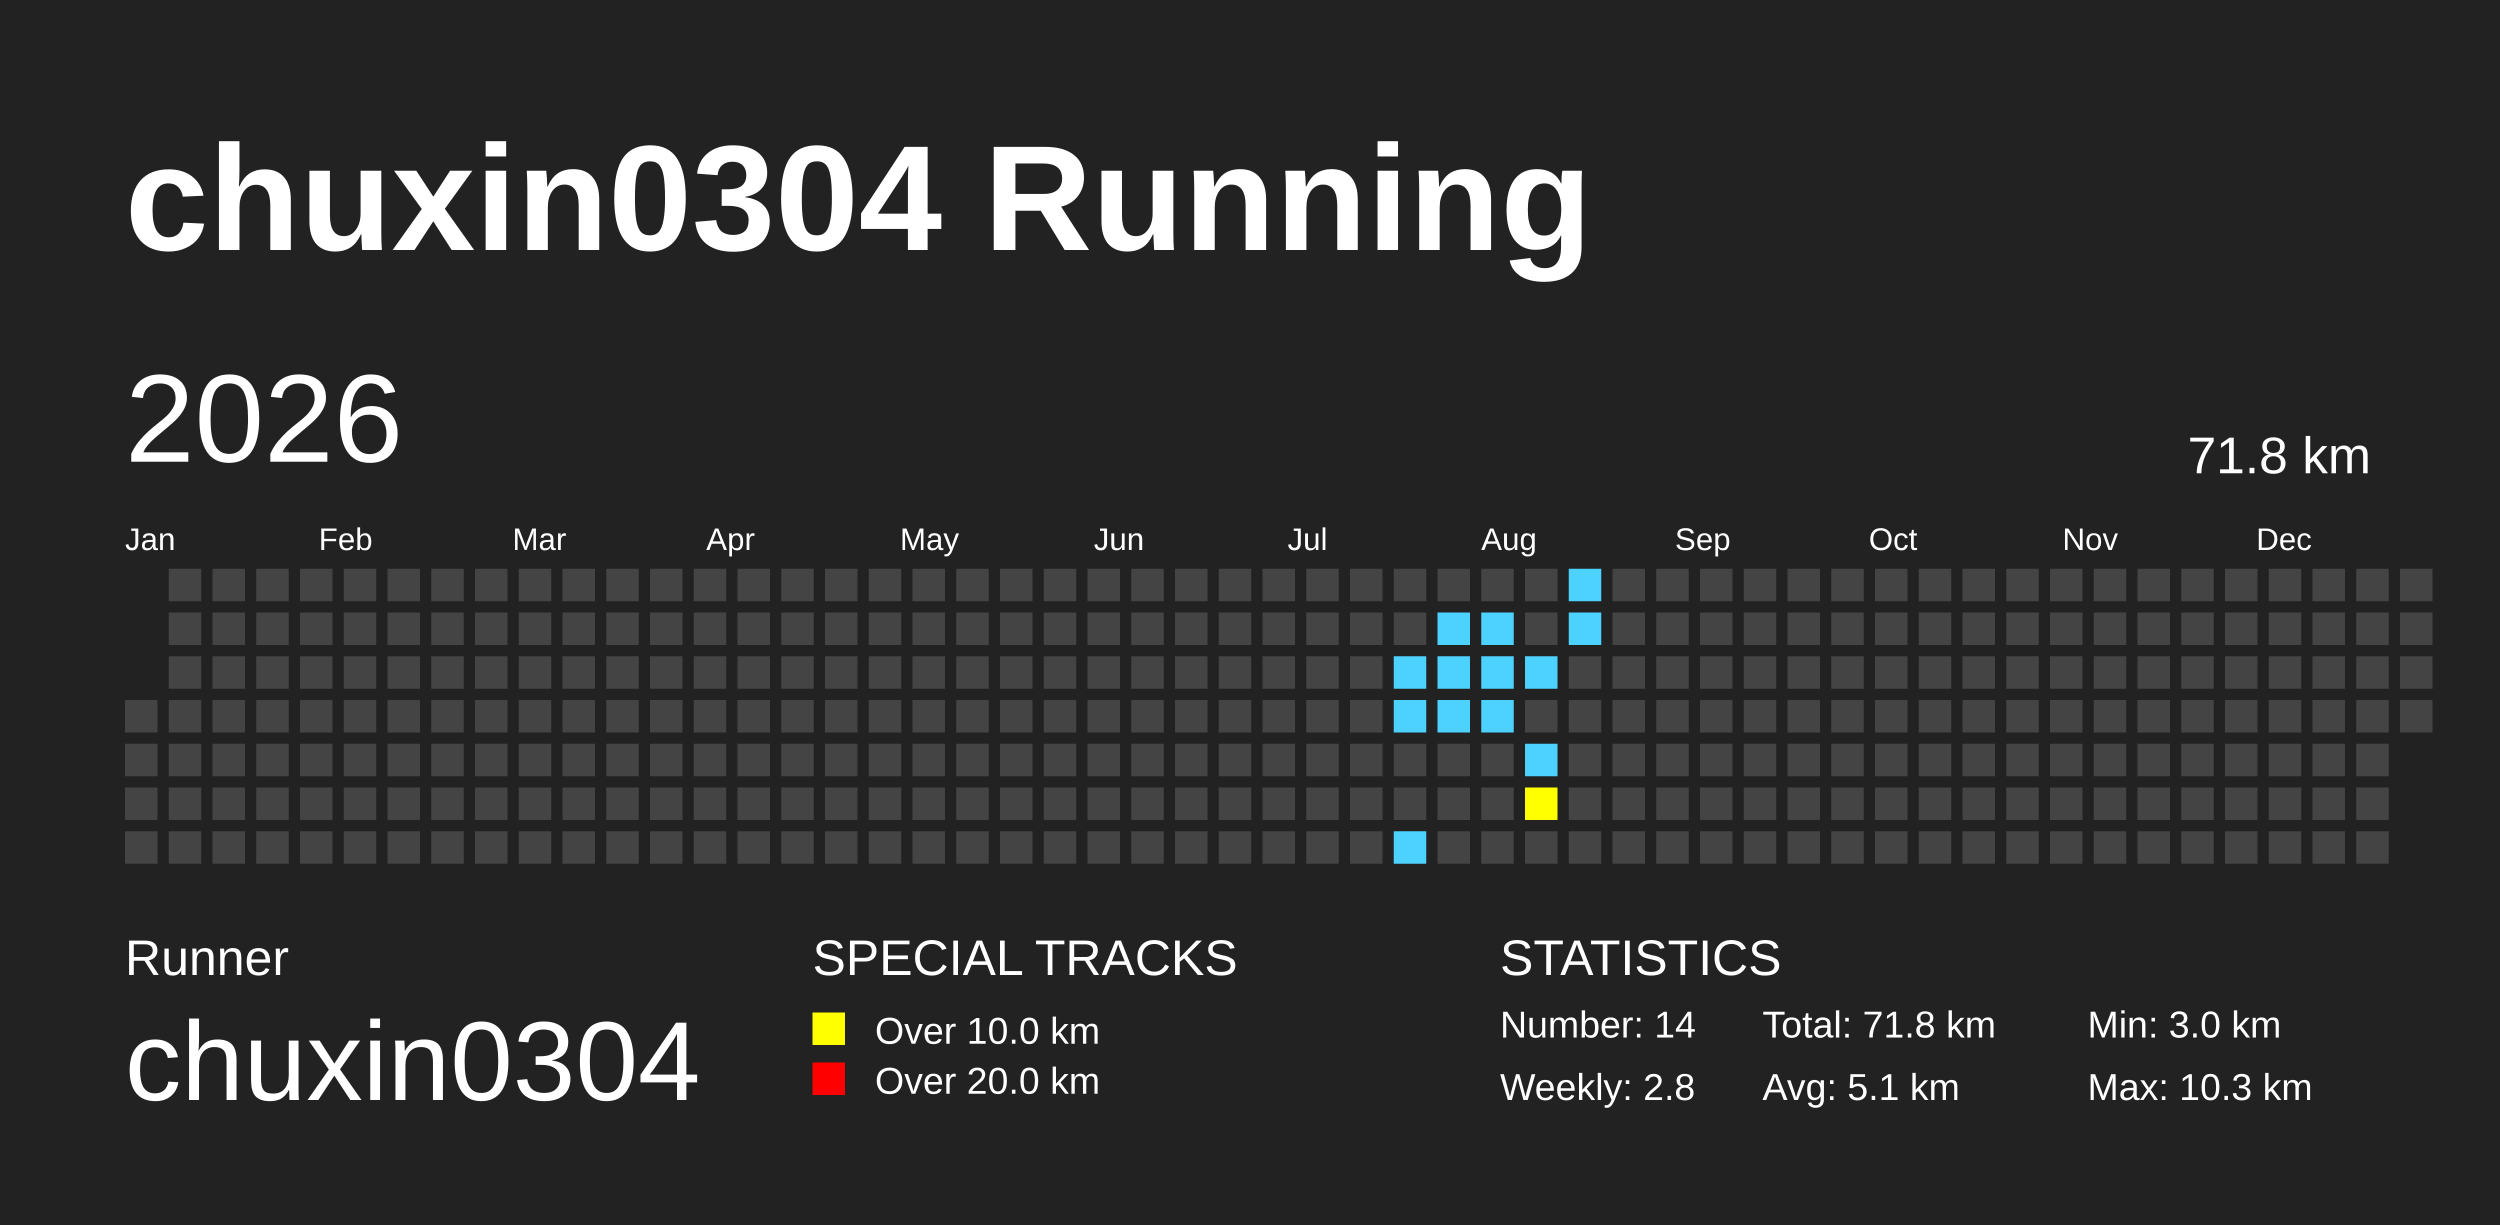
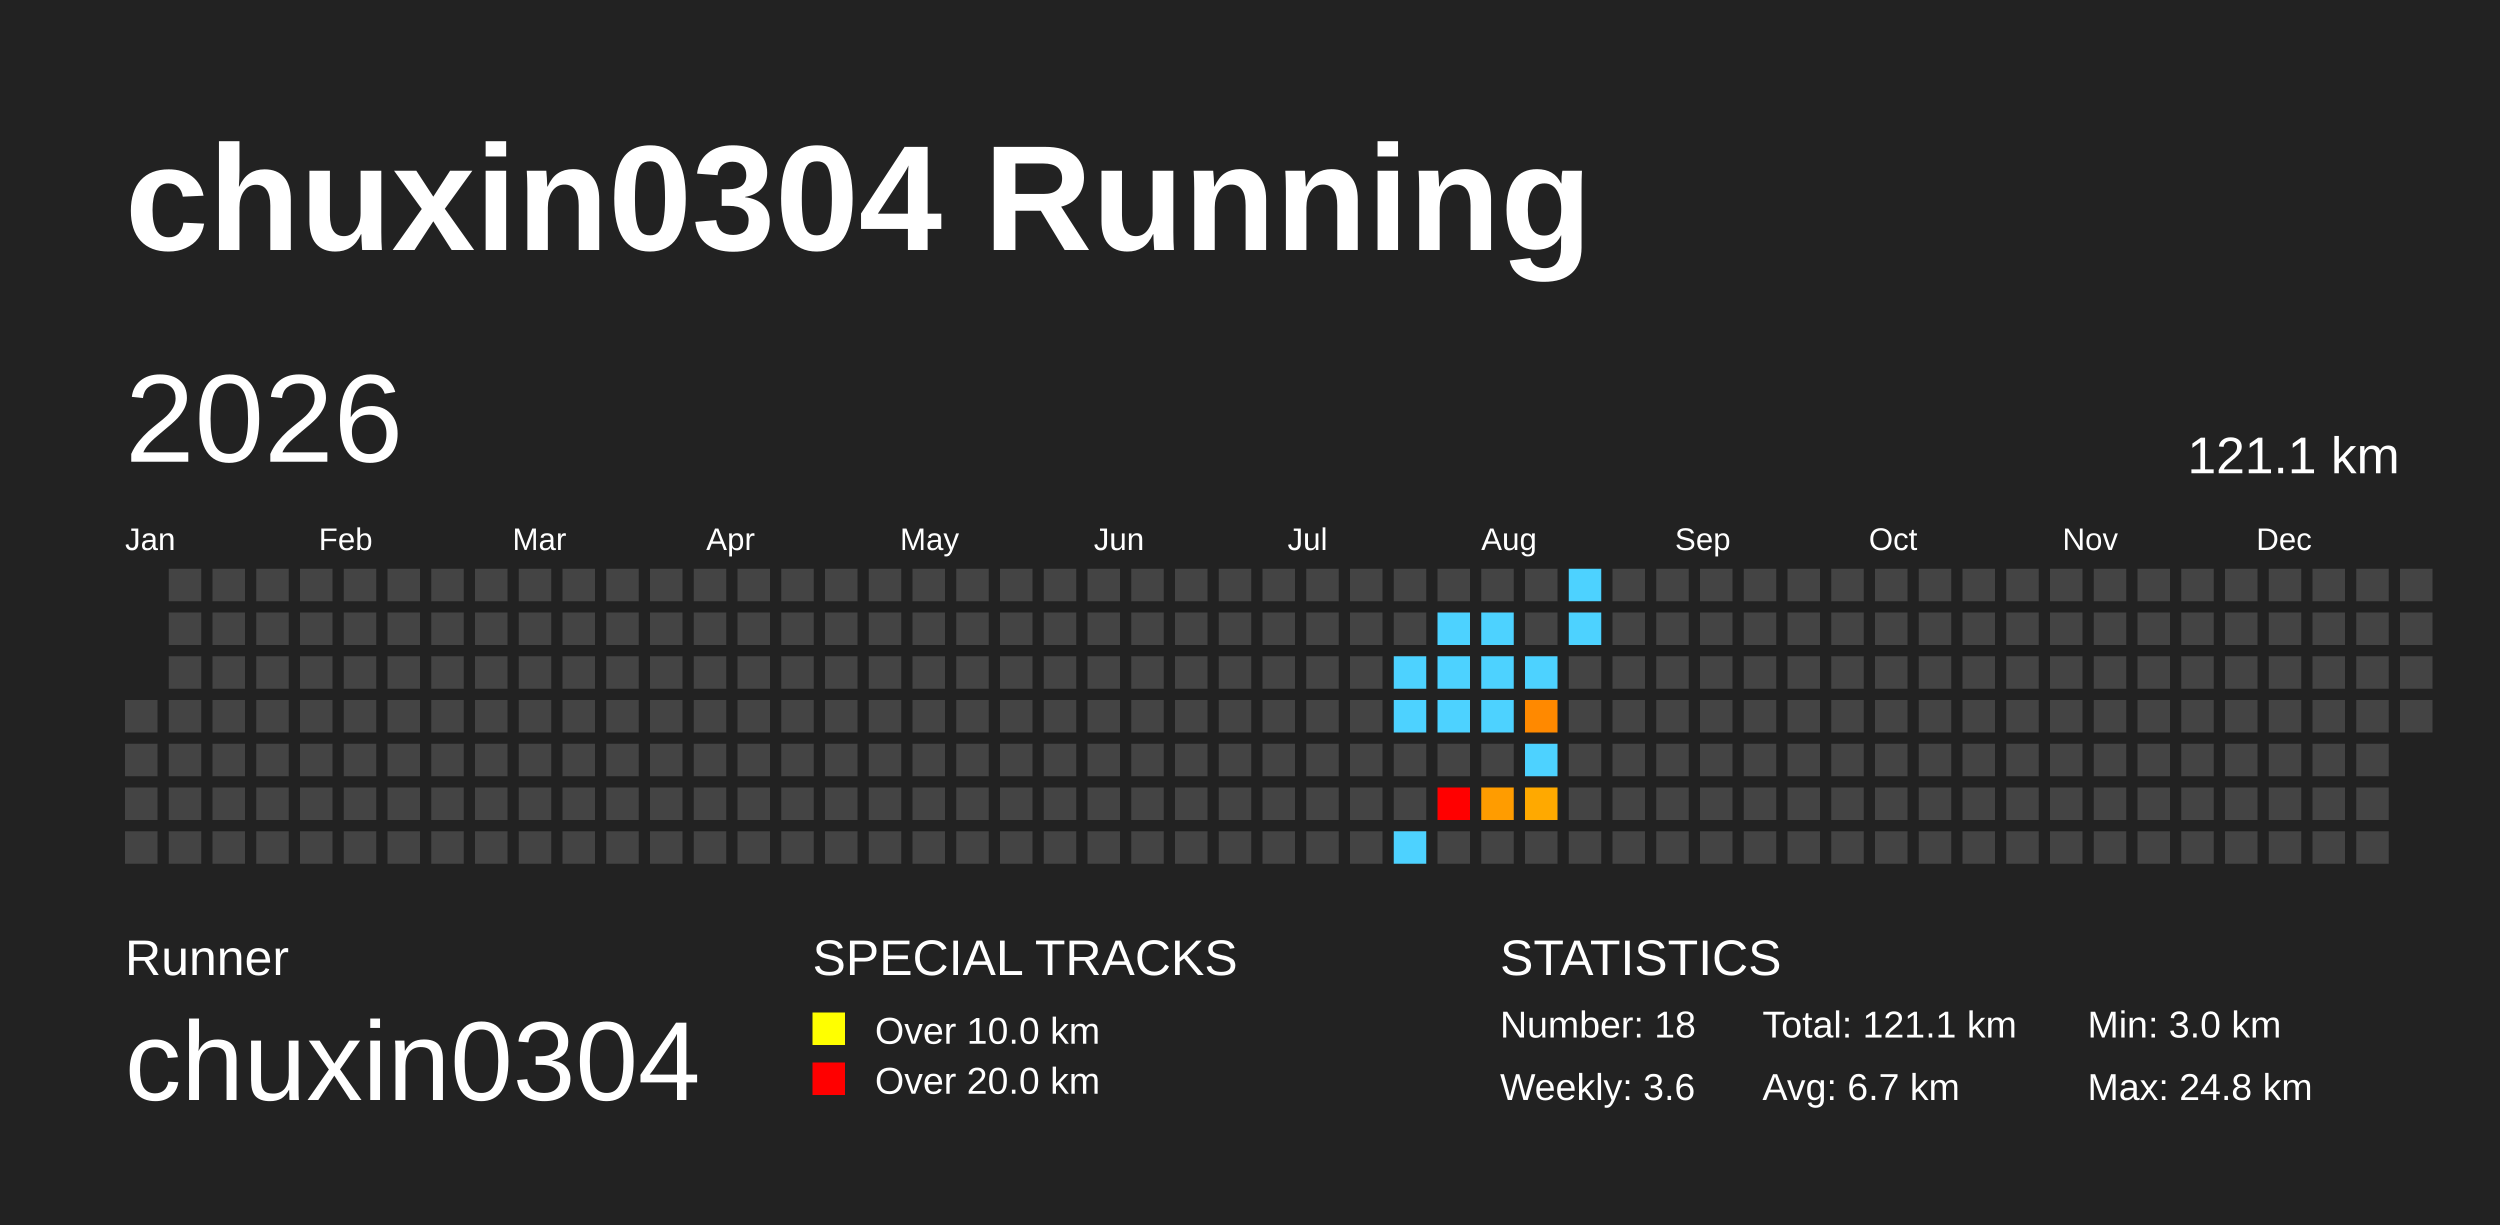
<svg xmlns="http://www.w3.org/2000/svg" baseProfile="full" height="98mm" version="1.1" viewBox="0,0,200,98" width="200mm">
  <defs>
    <pattern height="2" id="indoor-stripe" patternUnits="userSpaceOnUse" width="2">
      <line stroke="white" stroke-opacity="0.45" stroke-width="0.5" x1="0" x2="2" y1="2" y2="0" />
    </pattern>
  </defs>
  <rect fill="#222222" height="98" width="200" x="0" y="0" />
  <text fill="#FFFFFF" style="font-size:12px; font-family:Arial; font-weight:bold;" x="10" y="20">chuxin0304 Running</text>
  <text fill="#FFFFFF" style="font-size:4px; font-family:Arial" x="10" y="78">Runner</text>
  <text fill="#FFFFFF" style="font-size:9px; font-family:Arial" x="10" y="88">chuxin0304</text>
  <text fill="#FFFFFF" style="font-size:4px; font-family:Arial" x="65" y="78">SPECIAL TRACKS</text>
  <rect fill="yellow" height="2.6" width="2.6" x="65" y="81" />
  <text fill="#FFFFFF" style="font-size:3px; font-family:Arial" x="70" y="83.5">Over 10.0 km</text>
  <rect fill="red" height="2.6" width="2.6" x="65" y="85" />
  <text fill="#FFFFFF" style="font-size:3px; font-family:Arial" x="70" y="87.5">Over 20.0 km</text>
  <text fill="#FFFFFF" style="font-size:4px; font-family:Arial" x="120" y="78">STATISTICS</text>
-   <text fill="#FFFFFF" style="font-size:3px; font-family:Arial" x="120" y="83">Number: 14</text>
-   <text fill="#FFFFFF" style="font-size:3px; font-family:Arial" x="120" y="88">Weekly: 2.8</text>
-   <text fill="#FFFFFF" style="font-size:3px; font-family:Arial" x="141" y="83">Total: 71.8 km</text>
-   <text fill="#FFFFFF" style="font-size:3px; font-family:Arial" x="141" y="88">Avg: 5.1 km</text>
+   <text fill="#FFFFFF" style="font-size:3px; font-family:Arial" x="120" y="83">Number: 18</text>
+   <text fill="#FFFFFF" style="font-size:3px; font-family:Arial" x="120" y="88">Weekly: 3.6</text>
+   <text fill="#FFFFFF" style="font-size:3px; font-family:Arial" x="141" y="83">Total: 121.1 km</text>
+   <text fill="#FFFFFF" style="font-size:3px; font-family:Arial" x="141" y="88">Avg: 6.7 km</text>
  <text fill="#FFFFFF" style="font-size:3px; font-family:Arial" x="167" y="83">Min: 3.0 km</text>
-   <text fill="#FFFFFF" style="font-size:3px; font-family:Arial" x="167" y="88">Max: 10.3 km</text>
+   <text fill="#FFFFFF" style="font-size:3px; font-family:Arial" x="167" y="88">Max: 24.8 km</text>
  <text dominant-baseline="hanging" fill="#FFFFFF" style="font-size:10.0px; font-family:Arial;" x="10" y="30">2026</text>
-   <text dominant-baseline="hanging" fill="#FFFFFF" style="font-size:4.125px; font-family:Arial;" x="175" y="35">71.8 km</text>
+   <text dominant-baseline="hanging" fill="#FFFFFF" style="font-size:4.125px; font-family:Arial;" x="175" y="35">121.1 km</text>
  <text fill="#FFFFFF" style="font-size:2.5px; font-family:Arial" x="10.0" y="44">Jan</text>
  <text fill="#FFFFFF" style="font-size:2.5px; font-family:Arial" x="25.5" y="44">Feb</text>
  <text fill="#FFFFFF" style="font-size:2.5px; font-family:Arial" x="41.0" y="44">Mar</text>
  <text fill="#FFFFFF" style="font-size:2.5px; font-family:Arial" x="56.5" y="44">Apr</text>
  <text fill="#FFFFFF" style="font-size:2.5px; font-family:Arial" x="72.0" y="44">May</text>
  <text fill="#FFFFFF" style="font-size:2.5px; font-family:Arial" x="87.5" y="44">Jun</text>
  <text fill="#FFFFFF" style="font-size:2.5px; font-family:Arial" x="103.0" y="44">Jul</text>
  <text fill="#FFFFFF" style="font-size:2.5px; font-family:Arial" x="118.5" y="44">Aug</text>
  <text fill="#FFFFFF" style="font-size:2.5px; font-family:Arial" x="134.0" y="44">Sep</text>
  <text fill="#FFFFFF" style="font-size:2.5px; font-family:Arial" x="149.5" y="44">Oct</text>
  <text fill="#FFFFFF" style="font-size:2.5px; font-family:Arial" x="165.0" y="44">Nov</text>
  <text fill="#FFFFFF" style="font-size:2.5px; font-family:Arial" x="180.5" y="44">Dec</text>
  <rect fill="#444444" height="2.6" width="2.6" x="10.0" y="56.0" />
  <rect fill="#444444" height="2.6" width="2.6" x="10.0" y="59.5" />
  <rect fill="#444444" height="2.6" width="2.6" x="10.0" y="63.0" />
  <rect fill="#444444" height="2.6" width="2.6" x="10.0" y="66.5" />
  <rect fill="#444444" height="2.6" width="2.6" x="13.5" y="45.5" />
  <rect fill="#444444" height="2.6" width="2.6" x="13.5" y="49.0" />
  <rect fill="#444444" height="2.6" width="2.6" x="13.5" y="52.5" />
  <rect fill="#444444" height="2.6" width="2.6" x="13.5" y="56.0" />
  <rect fill="#444444" height="2.6" width="2.6" x="13.5" y="59.5" />
  <rect fill="#444444" height="2.6" width="2.6" x="13.5" y="63.0" />
  <rect fill="#444444" height="2.6" width="2.6" x="13.5" y="66.5" />
  <rect fill="#444444" height="2.6" width="2.6" x="17.0" y="45.5" />
  <rect fill="#444444" height="2.6" width="2.6" x="17.0" y="49.0" />
  <rect fill="#444444" height="2.6" width="2.6" x="17.0" y="52.5" />
  <rect fill="#444444" height="2.6" width="2.6" x="17.0" y="56.0" />
  <rect fill="#444444" height="2.6" width="2.6" x="17.0" y="59.5" />
  <rect fill="#444444" height="2.6" width="2.6" x="17.0" y="63.0" />
  <rect fill="#444444" height="2.6" width="2.6" x="17.0" y="66.5" />
  <rect fill="#444444" height="2.6" width="2.6" x="20.5" y="45.5" />
  <rect fill="#444444" height="2.6" width="2.6" x="20.5" y="49.0" />
  <rect fill="#444444" height="2.6" width="2.6" x="20.5" y="52.5" />
  <rect fill="#444444" height="2.6" width="2.6" x="20.5" y="56.0" />
  <rect fill="#444444" height="2.6" width="2.6" x="20.5" y="59.5" />
  <rect fill="#444444" height="2.6" width="2.6" x="20.5" y="63.0" />
  <rect fill="#444444" height="2.6" width="2.6" x="20.5" y="66.5" />
  <rect fill="#444444" height="2.6" width="2.6" x="24.0" y="45.5" />
  <rect fill="#444444" height="2.6" width="2.6" x="24.0" y="49.0" />
  <rect fill="#444444" height="2.6" width="2.6" x="24.0" y="52.5" />
  <rect fill="#444444" height="2.6" width="2.6" x="24.0" y="56.0" />
  <rect fill="#444444" height="2.6" width="2.6" x="24.0" y="59.5" />
  <rect fill="#444444" height="2.6" width="2.6" x="24.0" y="63.0" />
  <rect fill="#444444" height="2.6" width="2.6" x="24.0" y="66.5" />
  <rect fill="#444444" height="2.6" width="2.6" x="27.5" y="45.5" />
  <rect fill="#444444" height="2.6" width="2.6" x="27.5" y="49.0" />
  <rect fill="#444444" height="2.6" width="2.6" x="27.5" y="52.5" />
  <rect fill="#444444" height="2.6" width="2.6" x="27.5" y="56.0" />
  <rect fill="#444444" height="2.6" width="2.6" x="27.5" y="59.5" />
  <rect fill="#444444" height="2.6" width="2.6" x="27.5" y="63.0" />
  <rect fill="#444444" height="2.6" width="2.6" x="27.5" y="66.5" />
  <rect fill="#444444" height="2.6" width="2.6" x="31.0" y="45.5" />
  <rect fill="#444444" height="2.6" width="2.6" x="31.0" y="49.0" />
  <rect fill="#444444" height="2.6" width="2.6" x="31.0" y="52.5" />
  <rect fill="#444444" height="2.6" width="2.6" x="31.0" y="56.0" />
  <rect fill="#444444" height="2.6" width="2.6" x="31.0" y="59.5" />
  <rect fill="#444444" height="2.6" width="2.6" x="31.0" y="63.0" />
  <rect fill="#444444" height="2.6" width="2.6" x="31.0" y="66.5" />
  <rect fill="#444444" height="2.6" width="2.6" x="34.5" y="45.5" />
  <rect fill="#444444" height="2.6" width="2.6" x="34.5" y="49.0" />
  <rect fill="#444444" height="2.6" width="2.6" x="34.5" y="52.5" />
  <rect fill="#444444" height="2.6" width="2.6" x="34.5" y="56.0" />
  <rect fill="#444444" height="2.6" width="2.6" x="34.5" y="59.5" />
  <rect fill="#444444" height="2.6" width="2.6" x="34.5" y="63.0" />
  <rect fill="#444444" height="2.6" width="2.6" x="34.5" y="66.5" />
  <rect fill="#444444" height="2.6" width="2.6" x="38.0" y="45.5" />
  <rect fill="#444444" height="2.6" width="2.6" x="38.0" y="49.0" />
  <rect fill="#444444" height="2.6" width="2.6" x="38.0" y="52.5" />
  <rect fill="#444444" height="2.6" width="2.6" x="38.0" y="56.0" />
  <rect fill="#444444" height="2.6" width="2.6" x="38.0" y="59.5" />
  <rect fill="#444444" height="2.6" width="2.6" x="38.0" y="63.0" />
  <rect fill="#444444" height="2.6" width="2.6" x="38.0" y="66.5" />
  <rect fill="#444444" height="2.6" width="2.6" x="41.5" y="45.5" />
  <rect fill="#444444" height="2.6" width="2.6" x="41.5" y="49.0" />
  <rect fill="#444444" height="2.6" width="2.6" x="41.5" y="52.5" />
  <rect fill="#444444" height="2.6" width="2.6" x="41.5" y="56.0" />
  <rect fill="#444444" height="2.6" width="2.6" x="41.5" y="59.5" />
  <rect fill="#444444" height="2.6" width="2.6" x="41.5" y="63.0" />
  <rect fill="#444444" height="2.6" width="2.6" x="41.5" y="66.5" />
  <rect fill="#444444" height="2.6" width="2.6" x="45.0" y="45.5" />
  <rect fill="#444444" height="2.6" width="2.6" x="45.0" y="49.0" />
  <rect fill="#444444" height="2.6" width="2.6" x="45.0" y="52.5" />
  <rect fill="#444444" height="2.6" width="2.6" x="45.0" y="56.0" />
  <rect fill="#444444" height="2.6" width="2.6" x="45.0" y="59.5" />
  <rect fill="#444444" height="2.6" width="2.6" x="45.0" y="63.0" />
  <rect fill="#444444" height="2.6" width="2.6" x="45.0" y="66.5" />
  <rect fill="#444444" height="2.6" width="2.6" x="48.5" y="45.5" />
  <rect fill="#444444" height="2.6" width="2.6" x="48.5" y="49.0" />
  <rect fill="#444444" height="2.6" width="2.6" x="48.5" y="52.5" />
  <rect fill="#444444" height="2.6" width="2.6" x="48.5" y="56.0" />
  <rect fill="#444444" height="2.6" width="2.6" x="48.5" y="59.5" />
  <rect fill="#444444" height="2.6" width="2.6" x="48.5" y="63.0" />
  <rect fill="#444444" height="2.6" width="2.6" x="48.5" y="66.5" />
  <rect fill="#444444" height="2.6" width="2.6" x="52.0" y="45.5" />
  <rect fill="#444444" height="2.6" width="2.6" x="52.0" y="49.0" />
  <rect fill="#444444" height="2.6" width="2.6" x="52.0" y="52.5" />
  <rect fill="#444444" height="2.6" width="2.6" x="52.0" y="56.0" />
  <rect fill="#444444" height="2.6" width="2.6" x="52.0" y="59.5" />
  <rect fill="#444444" height="2.6" width="2.6" x="52.0" y="63.0" />
  <rect fill="#444444" height="2.6" width="2.6" x="52.0" y="66.5" />
  <rect fill="#444444" height="2.6" width="2.6" x="55.5" y="45.5" />
  <rect fill="#444444" height="2.6" width="2.6" x="55.5" y="49.0" />
  <rect fill="#444444" height="2.6" width="2.6" x="55.5" y="52.5" />
  <rect fill="#444444" height="2.6" width="2.6" x="55.5" y="56.0" />
  <rect fill="#444444" height="2.6" width="2.6" x="55.5" y="59.5" />
  <rect fill="#444444" height="2.6" width="2.6" x="55.5" y="63.0" />
  <rect fill="#444444" height="2.6" width="2.6" x="55.5" y="66.5" />
  <rect fill="#444444" height="2.6" width="2.6" x="59.0" y="45.5" />
  <rect fill="#444444" height="2.6" width="2.6" x="59.0" y="49.0" />
  <rect fill="#444444" height="2.6" width="2.6" x="59.0" y="52.5" />
  <rect fill="#444444" height="2.6" width="2.6" x="59.0" y="56.0" />
  <rect fill="#444444" height="2.6" width="2.6" x="59.0" y="59.5" />
  <rect fill="#444444" height="2.6" width="2.6" x="59.0" y="63.0" />
  <rect fill="#444444" height="2.6" width="2.6" x="59.0" y="66.5" />
  <rect fill="#444444" height="2.6" width="2.6" x="62.5" y="45.5" />
  <rect fill="#444444" height="2.6" width="2.6" x="62.5" y="49.0" />
  <rect fill="#444444" height="2.6" width="2.6" x="62.5" y="52.5" />
  <rect fill="#444444" height="2.6" width="2.6" x="62.5" y="56.0" />
  <rect fill="#444444" height="2.6" width="2.6" x="62.5" y="59.5" />
  <rect fill="#444444" height="2.6" width="2.6" x="62.5" y="63.0" />
  <rect fill="#444444" height="2.6" width="2.6" x="62.5" y="66.5" />
  <rect fill="#444444" height="2.6" width="2.6" x="66.0" y="45.5" />
  <rect fill="#444444" height="2.6" width="2.6" x="66.0" y="49.0" />
  <rect fill="#444444" height="2.6" width="2.6" x="66.0" y="52.5" />
  <rect fill="#444444" height="2.6" width="2.6" x="66.0" y="56.0" />
  <rect fill="#444444" height="2.6" width="2.6" x="66.0" y="59.5" />
  <rect fill="#444444" height="2.6" width="2.6" x="66.0" y="63.0" />
  <rect fill="#444444" height="2.6" width="2.6" x="66.0" y="66.5" />
  <rect fill="#444444" height="2.6" width="2.6" x="69.5" y="45.5" />
  <rect fill="#444444" height="2.6" width="2.6" x="69.5" y="49.0" />
  <rect fill="#444444" height="2.6" width="2.6" x="69.5" y="52.5" />
  <rect fill="#444444" height="2.6" width="2.6" x="69.5" y="56.0" />
  <rect fill="#444444" height="2.6" width="2.6" x="69.5" y="59.5" />
  <rect fill="#444444" height="2.6" width="2.6" x="69.5" y="63.0" />
  <rect fill="#444444" height="2.6" width="2.6" x="69.5" y="66.5" />
  <rect fill="#444444" height="2.6" width="2.6" x="73.0" y="45.5" />
  <rect fill="#444444" height="2.6" width="2.6" x="73.0" y="49.0" />
  <rect fill="#444444" height="2.6" width="2.6" x="73.0" y="52.5" />
  <rect fill="#444444" height="2.6" width="2.6" x="73.0" y="56.0" />
  <rect fill="#444444" height="2.6" width="2.6" x="73.0" y="59.5" />
  <rect fill="#444444" height="2.6" width="2.6" x="73.0" y="63.0" />
  <rect fill="#444444" height="2.6" width="2.6" x="73.0" y="66.5" />
  <rect fill="#444444" height="2.6" width="2.6" x="76.5" y="45.5" />
  <rect fill="#444444" height="2.6" width="2.6" x="76.5" y="49.0" />
  <rect fill="#444444" height="2.6" width="2.6" x="76.5" y="52.5" />
  <rect fill="#444444" height="2.6" width="2.6" x="76.5" y="56.0" />
  <rect fill="#444444" height="2.6" width="2.6" x="76.5" y="59.5" />
  <rect fill="#444444" height="2.6" width="2.6" x="76.5" y="63.0" />
  <rect fill="#444444" height="2.6" width="2.6" x="76.5" y="66.5" />
  <rect fill="#444444" height="2.6" width="2.6" x="80.0" y="45.5" />
  <rect fill="#444444" height="2.6" width="2.6" x="80.0" y="49.0" />
  <rect fill="#444444" height="2.6" width="2.6" x="80.0" y="52.5" />
  <rect fill="#444444" height="2.6" width="2.6" x="80.0" y="56.0" />
  <rect fill="#444444" height="2.6" width="2.6" x="80.0" y="59.5" />
  <rect fill="#444444" height="2.6" width="2.6" x="80.0" y="63.0" />
  <rect fill="#444444" height="2.6" width="2.6" x="80.0" y="66.5" />
  <rect fill="#444444" height="2.6" width="2.6" x="83.5" y="45.5" />
  <rect fill="#444444" height="2.6" width="2.6" x="83.5" y="49.0" />
  <rect fill="#444444" height="2.6" width="2.6" x="83.5" y="52.5" />
  <rect fill="#444444" height="2.6" width="2.6" x="83.5" y="56.0" />
  <rect fill="#444444" height="2.6" width="2.6" x="83.5" y="59.5" />
  <rect fill="#444444" height="2.6" width="2.6" x="83.5" y="63.0" />
  <rect fill="#444444" height="2.6" width="2.6" x="83.5" y="66.5" />
  <rect fill="#444444" height="2.6" width="2.6" x="87.0" y="45.5" />
  <rect fill="#444444" height="2.6" width="2.6" x="87.0" y="49.0" />
  <rect fill="#444444" height="2.6" width="2.6" x="87.0" y="52.5" />
  <rect fill="#444444" height="2.6" width="2.6" x="87.0" y="56.0" />
  <rect fill="#444444" height="2.6" width="2.6" x="87.0" y="59.5" />
  <rect fill="#444444" height="2.6" width="2.6" x="87.0" y="63.0" />
  <rect fill="#444444" height="2.6" width="2.6" x="87.0" y="66.5" />
  <rect fill="#444444" height="2.6" width="2.6" x="90.5" y="45.5" />
  <rect fill="#444444" height="2.6" width="2.6" x="90.5" y="49.0" />
  <rect fill="#444444" height="2.6" width="2.6" x="90.5" y="52.5" />
  <rect fill="#444444" height="2.6" width="2.6" x="90.5" y="56.0" />
  <rect fill="#444444" height="2.6" width="2.6" x="90.5" y="59.5" />
  <rect fill="#444444" height="2.6" width="2.6" x="90.5" y="63.0" />
  <rect fill="#444444" height="2.6" width="2.6" x="90.5" y="66.5" />
  <rect fill="#444444" height="2.6" width="2.6" x="94.0" y="45.5" />
  <rect fill="#444444" height="2.6" width="2.6" x="94.0" y="49.0" />
  <rect fill="#444444" height="2.6" width="2.6" x="94.0" y="52.5" />
  <rect fill="#444444" height="2.6" width="2.6" x="94.0" y="56.0" />
  <rect fill="#444444" height="2.6" width="2.6" x="94.0" y="59.5" />
  <rect fill="#444444" height="2.6" width="2.6" x="94.0" y="63.0" />
  <rect fill="#444444" height="2.6" width="2.6" x="94.0" y="66.5" />
  <rect fill="#444444" height="2.6" width="2.6" x="97.5" y="45.5" />
  <rect fill="#444444" height="2.6" width="2.6" x="97.5" y="49.0" />
  <rect fill="#444444" height="2.6" width="2.6" x="97.5" y="52.5" />
  <rect fill="#444444" height="2.6" width="2.6" x="97.5" y="56.0" />
  <rect fill="#444444" height="2.6" width="2.6" x="97.5" y="59.5" />
  <rect fill="#444444" height="2.6" width="2.6" x="97.5" y="63.0" />
  <rect fill="#444444" height="2.6" width="2.6" x="97.5" y="66.5" />
  <rect fill="#444444" height="2.6" width="2.6" x="101.0" y="45.5" />
  <rect fill="#444444" height="2.6" width="2.6" x="101.0" y="49.0" />
  <rect fill="#444444" height="2.6" width="2.6" x="101.0" y="52.5" />
  <rect fill="#444444" height="2.6" width="2.6" x="101.0" y="56.0" />
  <rect fill="#444444" height="2.6" width="2.6" x="101.0" y="59.5" />
  <rect fill="#444444" height="2.6" width="2.6" x="101.0" y="63.0" />
  <rect fill="#444444" height="2.6" width="2.6" x="101.0" y="66.5" />
  <rect fill="#444444" height="2.6" width="2.6" x="104.5" y="45.5" />
  <rect fill="#444444" height="2.6" width="2.6" x="104.5" y="49.0" />
  <rect fill="#444444" height="2.6" width="2.6" x="104.5" y="52.5" />
  <rect fill="#444444" height="2.6" width="2.6" x="104.5" y="56.0" />
  <rect fill="#444444" height="2.6" width="2.6" x="104.5" y="59.5" />
  <rect fill="#444444" height="2.6" width="2.6" x="104.5" y="63.0" />
  <rect fill="#444444" height="2.6" width="2.6" x="104.5" y="66.5" />
  <rect fill="#444444" height="2.6" width="2.6" x="108.0" y="45.5" />
  <rect fill="#444444" height="2.6" width="2.6" x="108.0" y="49.0" />
  <rect fill="#444444" height="2.6" width="2.6" x="108.0" y="52.5" />
  <rect fill="#444444" height="2.6" width="2.6" x="108.0" y="56.0" />
  <rect fill="#444444" height="2.6" width="2.6" x="108.0" y="59.5" />
  <rect fill="#444444" height="2.6" width="2.6" x="108.0" y="63.0" />
  <rect fill="#444444" height="2.6" width="2.6" x="108.0" y="66.5" />
  <rect fill="#444444" height="2.6" width="2.6" x="111.5" y="45.5" />
  <rect fill="#444444" height="2.6" width="2.6" x="111.5" y="49.0" />
-   <rect fill="#4DD2FF" height="2.6" width="2.6" x="111.5" y="52.5" />
-   <rect fill="#4DD2FF" height="2.6" width="2.6" x="111.5" y="56.0" />
+   <rect fill="#4dd2ff" height="2.6" width="2.6" x="111.5" y="52.5" />
+   <rect fill="#4dd2ff" height="2.6" width="2.6" x="111.5" y="56.0" />
  <rect fill="#444444" height="2.6" width="2.6" x="111.5" y="59.5" />
  <rect fill="#444444" height="2.6" width="2.6" x="111.5" y="63.0" />
-   <rect fill="#4DD2FF" height="2.6" width="2.6" x="111.5" y="66.5" />
+   <rect fill="#4dd2ff" height="2.6" width="2.6" x="111.5" y="66.5" />
  <rect fill="#444444" height="2.6" width="2.6" x="115.0" y="45.5" />
-   <rect fill="#4DD2FF" height="2.6" width="2.6" x="115.0" y="49.0" />
-   <rect fill="#4DD2FF" height="2.6" width="2.6" x="115.0" y="52.5" />
-   <rect fill="#4DD2FF" height="2.6" width="2.6" x="115.0" y="56.0" />
+   <rect fill="#4dd2ff" height="2.6" width="2.6" x="115.0" y="49.0" />
+   <rect fill="#4dd2ff" height="2.6" width="2.6" x="115.0" y="52.5" />
+   <rect fill="#4dd2ff" height="2.6" width="2.6" x="115.0" y="56.0" />
  <rect fill="#444444" height="2.6" width="2.6" x="115.0" y="59.5" />
-   <rect fill="#444444" height="2.6" width="2.6" x="115.0" y="63.0" />
+   <rect fill="red" height="2.6" width="2.6" x="115.0" y="63.0" />
  <rect fill="#444444" height="2.6" width="2.6" x="115.0" y="66.5" />
  <rect fill="#444444" height="2.6" width="2.6" x="118.5" y="45.5" />
-   <rect fill="#4DD2FF" height="2.6" width="2.6" x="118.5" y="49.0" />
-   <rect fill="#4DD2FF" height="2.6" width="2.6" x="118.5" y="52.5" />
-   <rect fill="#4DD2FF" height="2.6" width="2.6" x="118.5" y="56.0" />
+   <rect fill="#4dd2ff" height="2.6" width="2.6" x="118.5" y="49.0" />
+   <rect fill="#4dd2ff" height="2.6" width="2.6" x="118.5" y="52.5" />
+   <rect fill="#4dd2ff" height="2.6" width="2.6" x="118.5" y="56.0" />
  <rect fill="#444444" height="2.6" width="2.6" x="118.5" y="59.5" />
-   <rect fill="#444444" height="2.6" width="2.6" x="118.5" y="63.0" />
+   <rect fill="#ff9c00" height="2.6" width="2.6" x="118.5" y="63.0" />
  <rect fill="#444444" height="2.6" width="2.6" x="118.5" y="66.5" />
  <rect fill="#444444" height="2.6" width="2.6" x="122.0" y="45.5" />
  <rect fill="#444444" height="2.6" width="2.6" x="122.0" y="49.0" />
-   <rect fill="#4DD2FF" height="2.6" width="2.6" x="122.0" y="52.5" />
-   <rect fill="#444444" height="2.6" width="2.6" x="122.0" y="56.0" />
-   <rect fill="#4DD2FF" height="2.6" width="2.6" x="122.0" y="59.5" />
-   <rect fill="yellow" height="2.6" width="2.6" x="122.0" y="63.0" />
+   <rect fill="#4dd2ff" height="2.6" width="2.6" x="122.0" y="52.5" />
+   <rect fill="#ff8900" height="2.6" width="2.6" x="122.0" y="56.0" />
+   <rect fill="#4dd2ff" height="2.6" width="2.6" x="122.0" y="59.5" />
+   <rect fill="#ffa900" height="2.6" width="2.6" x="122.0" y="63.0" />
  <rect fill="#444444" height="2.6" width="2.6" x="122.0" y="66.5" />
-   <rect fill="#4DD2FF" height="2.6" width="2.6" x="125.5" y="45.5" />
-   <rect fill="#4DD2FF" height="2.6" width="2.6" x="125.5" y="49.0" />
+   <rect fill="#4dd2ff" height="2.6" width="2.6" x="125.5" y="45.5" />
+   <rect fill="#4dd2ff" height="2.6" width="2.6" x="125.5" y="49.0" />
  <rect fill="#444444" height="2.6" width="2.6" x="125.5" y="52.5" />
  <rect fill="#444444" height="2.6" width="2.6" x="125.5" y="56.0" />
  <rect fill="#444444" height="2.6" width="2.6" x="125.5" y="59.5" />
  <rect fill="#444444" height="2.6" width="2.6" x="125.5" y="63.0" />
  <rect fill="#444444" height="2.6" width="2.6" x="125.5" y="66.5" />
  <rect fill="#444444" height="2.6" width="2.6" x="129.0" y="45.5" />
  <rect fill="#444444" height="2.6" width="2.6" x="129.0" y="49.0" />
  <rect fill="#444444" height="2.6" width="2.6" x="129.0" y="52.5" />
  <rect fill="#444444" height="2.6" width="2.6" x="129.0" y="56.0" />
  <rect fill="#444444" height="2.6" width="2.6" x="129.0" y="59.5" />
  <rect fill="#444444" height="2.6" width="2.6" x="129.0" y="63.0" />
  <rect fill="#444444" height="2.6" width="2.6" x="129.0" y="66.5" />
  <rect fill="#444444" height="2.6" width="2.6" x="132.5" y="45.5" />
  <rect fill="#444444" height="2.6" width="2.6" x="132.5" y="49.0" />
  <rect fill="#444444" height="2.6" width="2.6" x="132.5" y="52.5" />
  <rect fill="#444444" height="2.6" width="2.6" x="132.5" y="56.0" />
  <rect fill="#444444" height="2.6" width="2.6" x="132.5" y="59.5" />
  <rect fill="#444444" height="2.6" width="2.6" x="132.5" y="63.0" />
  <rect fill="#444444" height="2.6" width="2.6" x="132.5" y="66.5" />
  <rect fill="#444444" height="2.6" width="2.6" x="136.0" y="45.5" />
  <rect fill="#444444" height="2.6" width="2.6" x="136.0" y="49.0" />
  <rect fill="#444444" height="2.6" width="2.6" x="136.0" y="52.5" />
  <rect fill="#444444" height="2.6" width="2.6" x="136.0" y="56.0" />
  <rect fill="#444444" height="2.6" width="2.6" x="136.0" y="59.5" />
  <rect fill="#444444" height="2.6" width="2.6" x="136.0" y="63.0" />
  <rect fill="#444444" height="2.6" width="2.6" x="136.0" y="66.5" />
  <rect fill="#444444" height="2.6" width="2.6" x="139.5" y="45.5" />
  <rect fill="#444444" height="2.6" width="2.6" x="139.5" y="49.0" />
  <rect fill="#444444" height="2.6" width="2.6" x="139.5" y="52.5" />
  <rect fill="#444444" height="2.6" width="2.6" x="139.5" y="56.0" />
  <rect fill="#444444" height="2.6" width="2.6" x="139.5" y="59.5" />
  <rect fill="#444444" height="2.6" width="2.6" x="139.5" y="63.0" />
  <rect fill="#444444" height="2.6" width="2.6" x="139.5" y="66.5" />
  <rect fill="#444444" height="2.6" width="2.6" x="143.0" y="45.5" />
  <rect fill="#444444" height="2.6" width="2.6" x="143.0" y="49.0" />
  <rect fill="#444444" height="2.6" width="2.6" x="143.0" y="52.5" />
  <rect fill="#444444" height="2.6" width="2.6" x="143.0" y="56.0" />
  <rect fill="#444444" height="2.6" width="2.6" x="143.0" y="59.5" />
  <rect fill="#444444" height="2.6" width="2.6" x="143.0" y="63.0" />
  <rect fill="#444444" height="2.6" width="2.6" x="143.0" y="66.5" />
  <rect fill="#444444" height="2.6" width="2.6" x="146.5" y="45.5" />
  <rect fill="#444444" height="2.6" width="2.6" x="146.5" y="49.0" />
  <rect fill="#444444" height="2.6" width="2.6" x="146.5" y="52.5" />
  <rect fill="#444444" height="2.6" width="2.6" x="146.5" y="56.0" />
  <rect fill="#444444" height="2.6" width="2.6" x="146.5" y="59.5" />
  <rect fill="#444444" height="2.6" width="2.6" x="146.5" y="63.0" />
  <rect fill="#444444" height="2.6" width="2.6" x="146.5" y="66.5" />
  <rect fill="#444444" height="2.6" width="2.6" x="150.0" y="45.5" />
  <rect fill="#444444" height="2.6" width="2.6" x="150.0" y="49.0" />
  <rect fill="#444444" height="2.6" width="2.6" x="150.0" y="52.5" />
  <rect fill="#444444" height="2.6" width="2.6" x="150.0" y="56.0" />
  <rect fill="#444444" height="2.6" width="2.6" x="150.0" y="59.5" />
  <rect fill="#444444" height="2.6" width="2.6" x="150.0" y="63.0" />
  <rect fill="#444444" height="2.6" width="2.6" x="150.0" y="66.5" />
  <rect fill="#444444" height="2.6" width="2.6" x="153.5" y="45.5" />
  <rect fill="#444444" height="2.6" width="2.6" x="153.5" y="49.0" />
  <rect fill="#444444" height="2.6" width="2.6" x="153.5" y="52.5" />
  <rect fill="#444444" height="2.6" width="2.6" x="153.5" y="56.0" />
  <rect fill="#444444" height="2.6" width="2.6" x="153.5" y="59.5" />
  <rect fill="#444444" height="2.6" width="2.6" x="153.5" y="63.0" />
  <rect fill="#444444" height="2.6" width="2.6" x="153.5" y="66.5" />
  <rect fill="#444444" height="2.6" width="2.6" x="157.0" y="45.5" />
  <rect fill="#444444" height="2.6" width="2.6" x="157.0" y="49.0" />
  <rect fill="#444444" height="2.6" width="2.6" x="157.0" y="52.5" />
  <rect fill="#444444" height="2.6" width="2.6" x="157.0" y="56.0" />
  <rect fill="#444444" height="2.6" width="2.6" x="157.0" y="59.5" />
  <rect fill="#444444" height="2.6" width="2.6" x="157.0" y="63.0" />
  <rect fill="#444444" height="2.6" width="2.6" x="157.0" y="66.5" />
  <rect fill="#444444" height="2.6" width="2.6" x="160.5" y="45.5" />
  <rect fill="#444444" height="2.6" width="2.6" x="160.5" y="49.0" />
  <rect fill="#444444" height="2.6" width="2.6" x="160.5" y="52.5" />
  <rect fill="#444444" height="2.6" width="2.6" x="160.5" y="56.0" />
  <rect fill="#444444" height="2.6" width="2.6" x="160.5" y="59.5" />
  <rect fill="#444444" height="2.6" width="2.6" x="160.5" y="63.0" />
  <rect fill="#444444" height="2.6" width="2.6" x="160.5" y="66.5" />
  <rect fill="#444444" height="2.6" width="2.6" x="164.0" y="45.5" />
  <rect fill="#444444" height="2.6" width="2.6" x="164.0" y="49.0" />
  <rect fill="#444444" height="2.6" width="2.6" x="164.0" y="52.5" />
  <rect fill="#444444" height="2.6" width="2.6" x="164.0" y="56.0" />
  <rect fill="#444444" height="2.6" width="2.6" x="164.0" y="59.5" />
  <rect fill="#444444" height="2.6" width="2.6" x="164.0" y="63.0" />
  <rect fill="#444444" height="2.6" width="2.6" x="164.0" y="66.5" />
  <rect fill="#444444" height="2.6" width="2.6" x="167.5" y="45.5" />
  <rect fill="#444444" height="2.6" width="2.6" x="167.5" y="49.0" />
  <rect fill="#444444" height="2.6" width="2.6" x="167.5" y="52.5" />
  <rect fill="#444444" height="2.6" width="2.6" x="167.5" y="56.0" />
  <rect fill="#444444" height="2.6" width="2.6" x="167.5" y="59.5" />
  <rect fill="#444444" height="2.6" width="2.6" x="167.5" y="63.0" />
  <rect fill="#444444" height="2.6" width="2.6" x="167.5" y="66.5" />
  <rect fill="#444444" height="2.6" width="2.6" x="171.0" y="45.5" />
  <rect fill="#444444" height="2.6" width="2.6" x="171.0" y="49.0" />
  <rect fill="#444444" height="2.6" width="2.6" x="171.0" y="52.5" />
  <rect fill="#444444" height="2.6" width="2.6" x="171.0" y="56.0" />
  <rect fill="#444444" height="2.6" width="2.6" x="171.0" y="59.5" />
  <rect fill="#444444" height="2.6" width="2.6" x="171.0" y="63.0" />
  <rect fill="#444444" height="2.6" width="2.6" x="171.0" y="66.5" />
  <rect fill="#444444" height="2.6" width="2.6" x="174.5" y="45.5" />
  <rect fill="#444444" height="2.6" width="2.6" x="174.5" y="49.0" />
  <rect fill="#444444" height="2.6" width="2.6" x="174.5" y="52.5" />
  <rect fill="#444444" height="2.6" width="2.6" x="174.5" y="56.0" />
  <rect fill="#444444" height="2.6" width="2.6" x="174.5" y="59.5" />
  <rect fill="#444444" height="2.6" width="2.6" x="174.5" y="63.0" />
  <rect fill="#444444" height="2.6" width="2.6" x="174.5" y="66.5" />
  <rect fill="#444444" height="2.6" width="2.6" x="178.0" y="45.5" />
  <rect fill="#444444" height="2.6" width="2.6" x="178.0" y="49.0" />
  <rect fill="#444444" height="2.6" width="2.6" x="178.0" y="52.5" />
  <rect fill="#444444" height="2.6" width="2.6" x="178.0" y="56.0" />
  <rect fill="#444444" height="2.6" width="2.6" x="178.0" y="59.5" />
  <rect fill="#444444" height="2.6" width="2.6" x="178.0" y="63.0" />
  <rect fill="#444444" height="2.6" width="2.6" x="178.0" y="66.5" />
  <rect fill="#444444" height="2.6" width="2.6" x="181.5" y="45.5" />
  <rect fill="#444444" height="2.6" width="2.6" x="181.5" y="49.0" />
  <rect fill="#444444" height="2.6" width="2.6" x="181.5" y="52.5" />
  <rect fill="#444444" height="2.6" width="2.6" x="181.5" y="56.0" />
  <rect fill="#444444" height="2.6" width="2.6" x="181.5" y="59.5" />
  <rect fill="#444444" height="2.6" width="2.6" x="181.5" y="63.0" />
  <rect fill="#444444" height="2.6" width="2.6" x="181.5" y="66.5" />
  <rect fill="#444444" height="2.6" width="2.6" x="185.0" y="45.5" />
  <rect fill="#444444" height="2.6" width="2.6" x="185.0" y="49.0" />
  <rect fill="#444444" height="2.6" width="2.6" x="185.0" y="52.5" />
  <rect fill="#444444" height="2.6" width="2.6" x="185.0" y="56.0" />
  <rect fill="#444444" height="2.6" width="2.6" x="185.0" y="59.5" />
  <rect fill="#444444" height="2.6" width="2.6" x="185.0" y="63.0" />
  <rect fill="#444444" height="2.6" width="2.6" x="185.0" y="66.5" />
  <rect fill="#444444" height="2.6" width="2.6" x="188.5" y="45.5" />
  <rect fill="#444444" height="2.6" width="2.6" x="188.5" y="49.0" />
  <rect fill="#444444" height="2.6" width="2.6" x="188.5" y="52.5" />
  <rect fill="#444444" height="2.6" width="2.6" x="188.5" y="56.0" />
  <rect fill="#444444" height="2.6" width="2.6" x="188.5" y="59.5" />
  <rect fill="#444444" height="2.6" width="2.6" x="188.5" y="63.0" />
  <rect fill="#444444" height="2.6" width="2.6" x="188.5" y="66.5" />
  <rect fill="#444444" height="2.6" width="2.6" x="192.0" y="45.5" />
  <rect fill="#444444" height="2.6" width="2.6" x="192.0" y="49.0" />
  <rect fill="#444444" height="2.6" width="2.6" x="192.0" y="52.5" />
  <rect fill="#444444" height="2.6" width="2.6" x="192.0" y="56.0" />
</svg>
